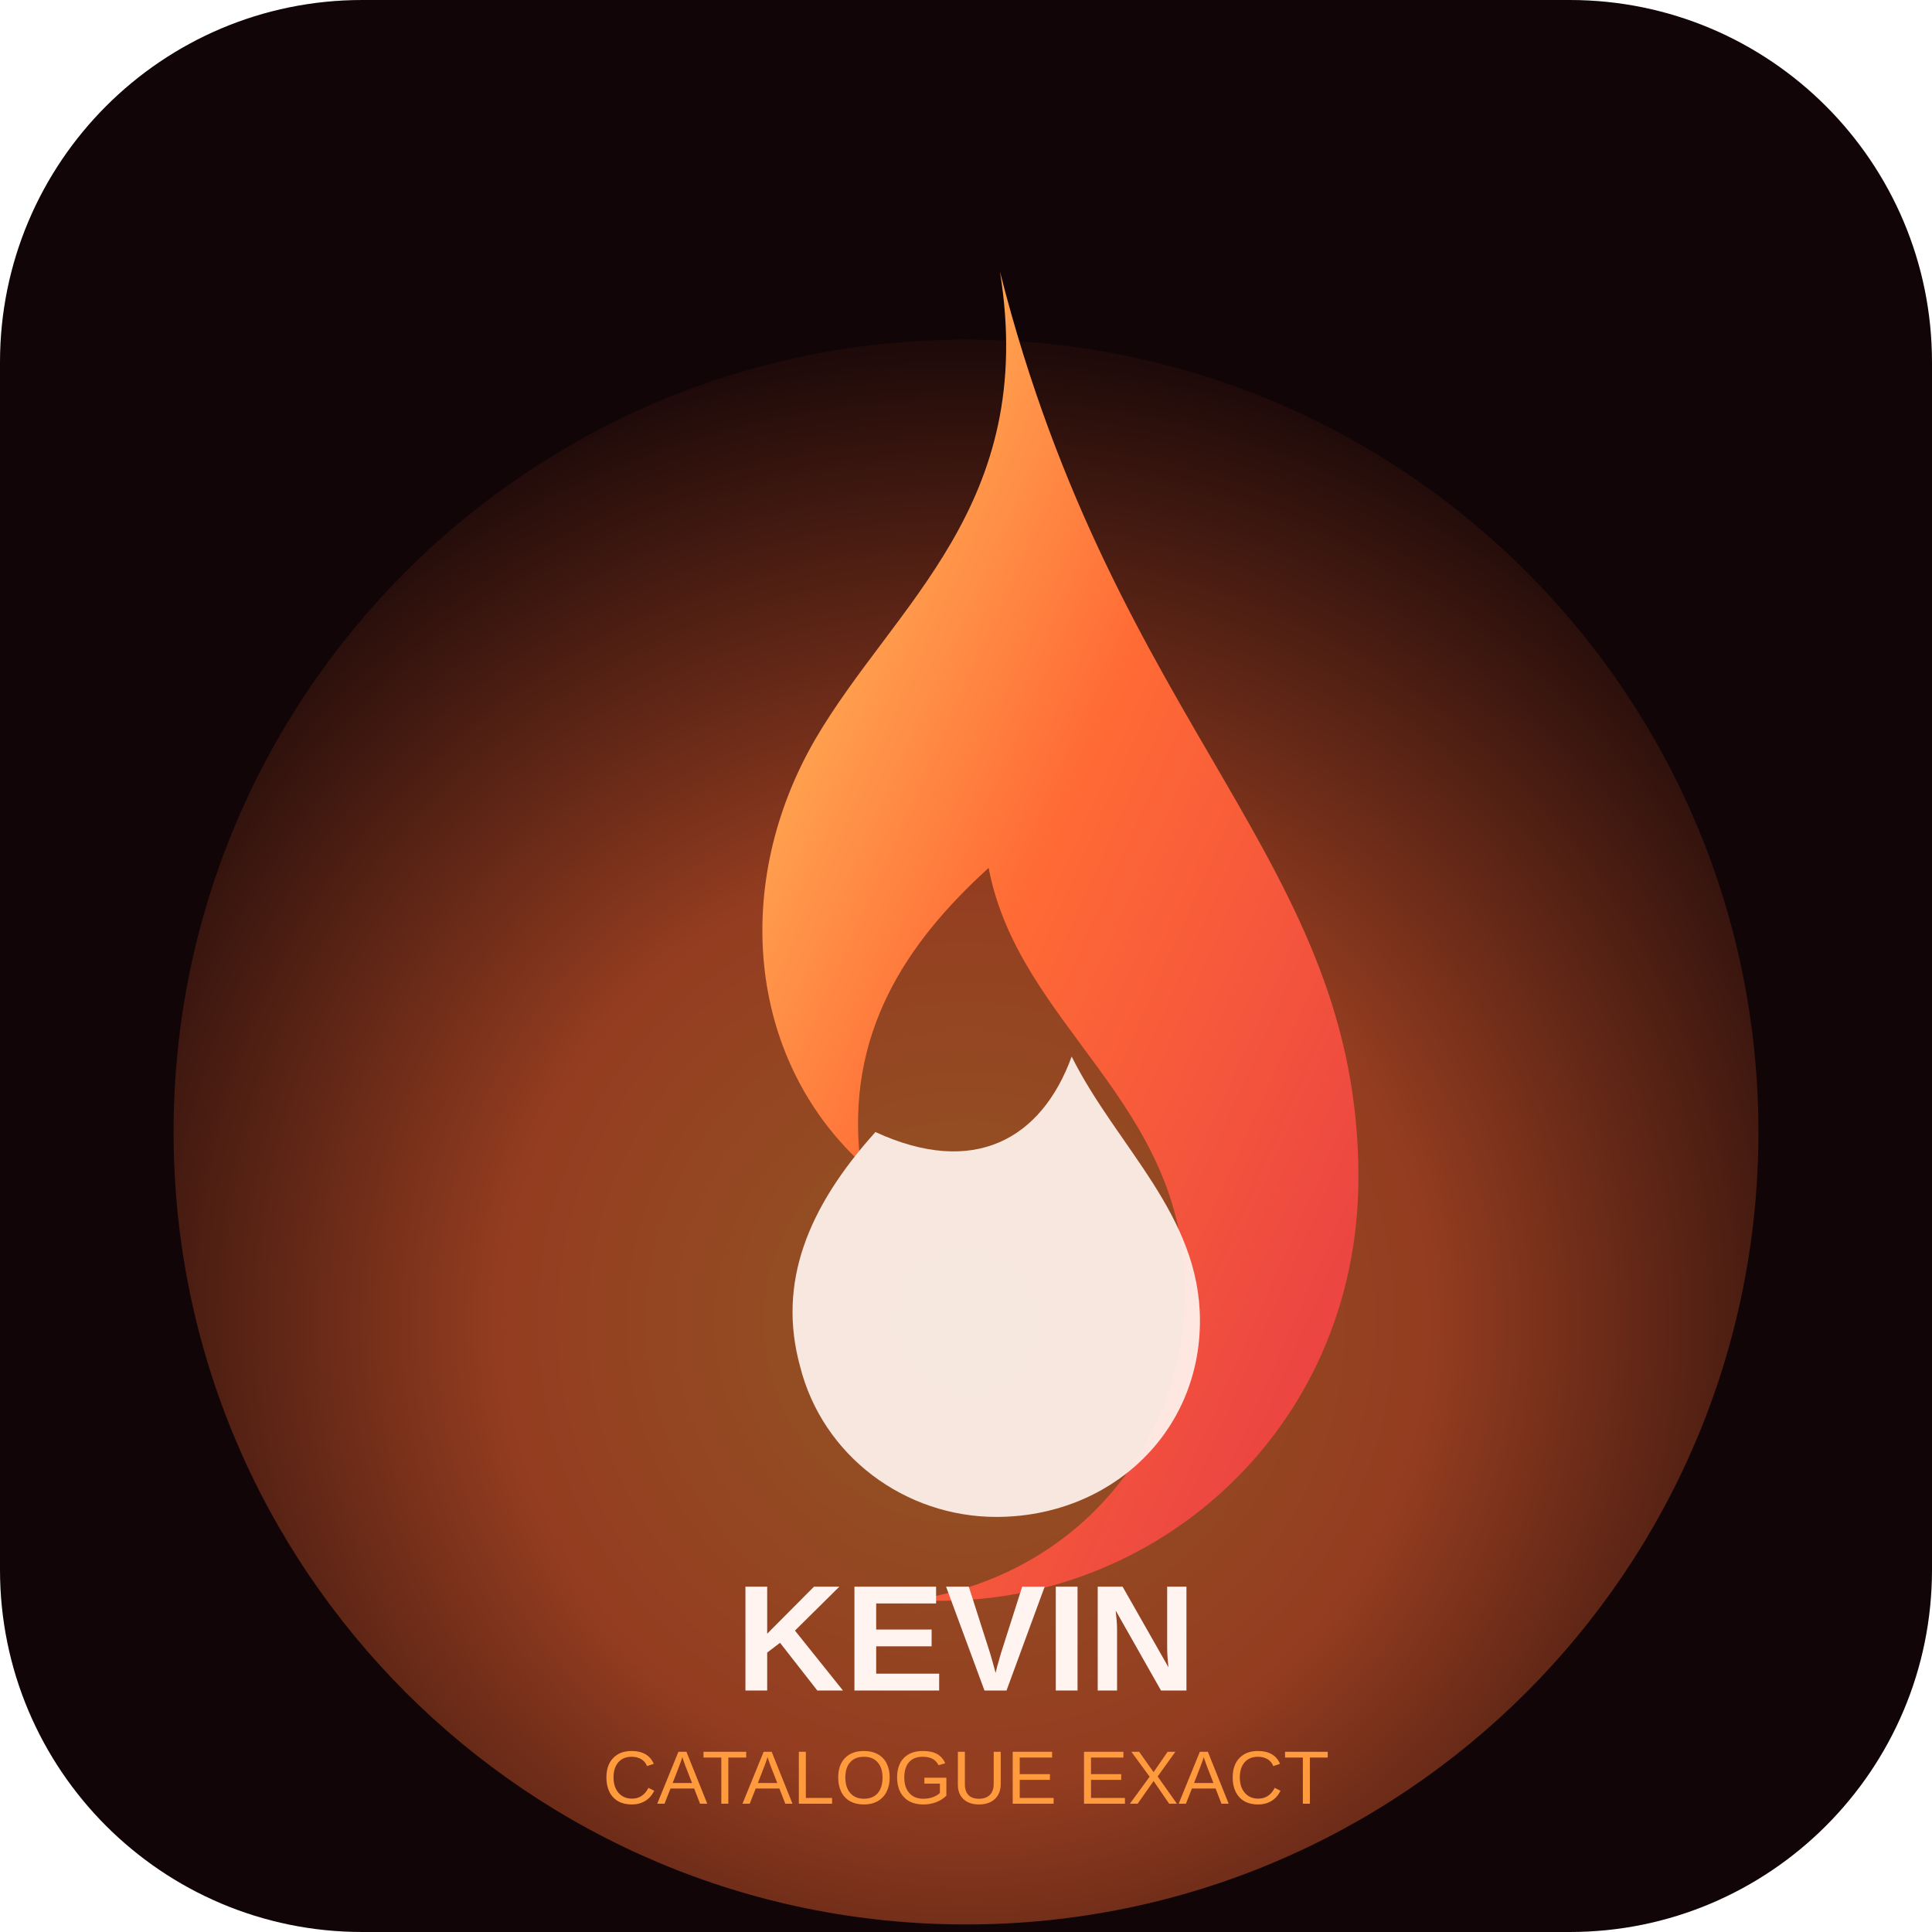
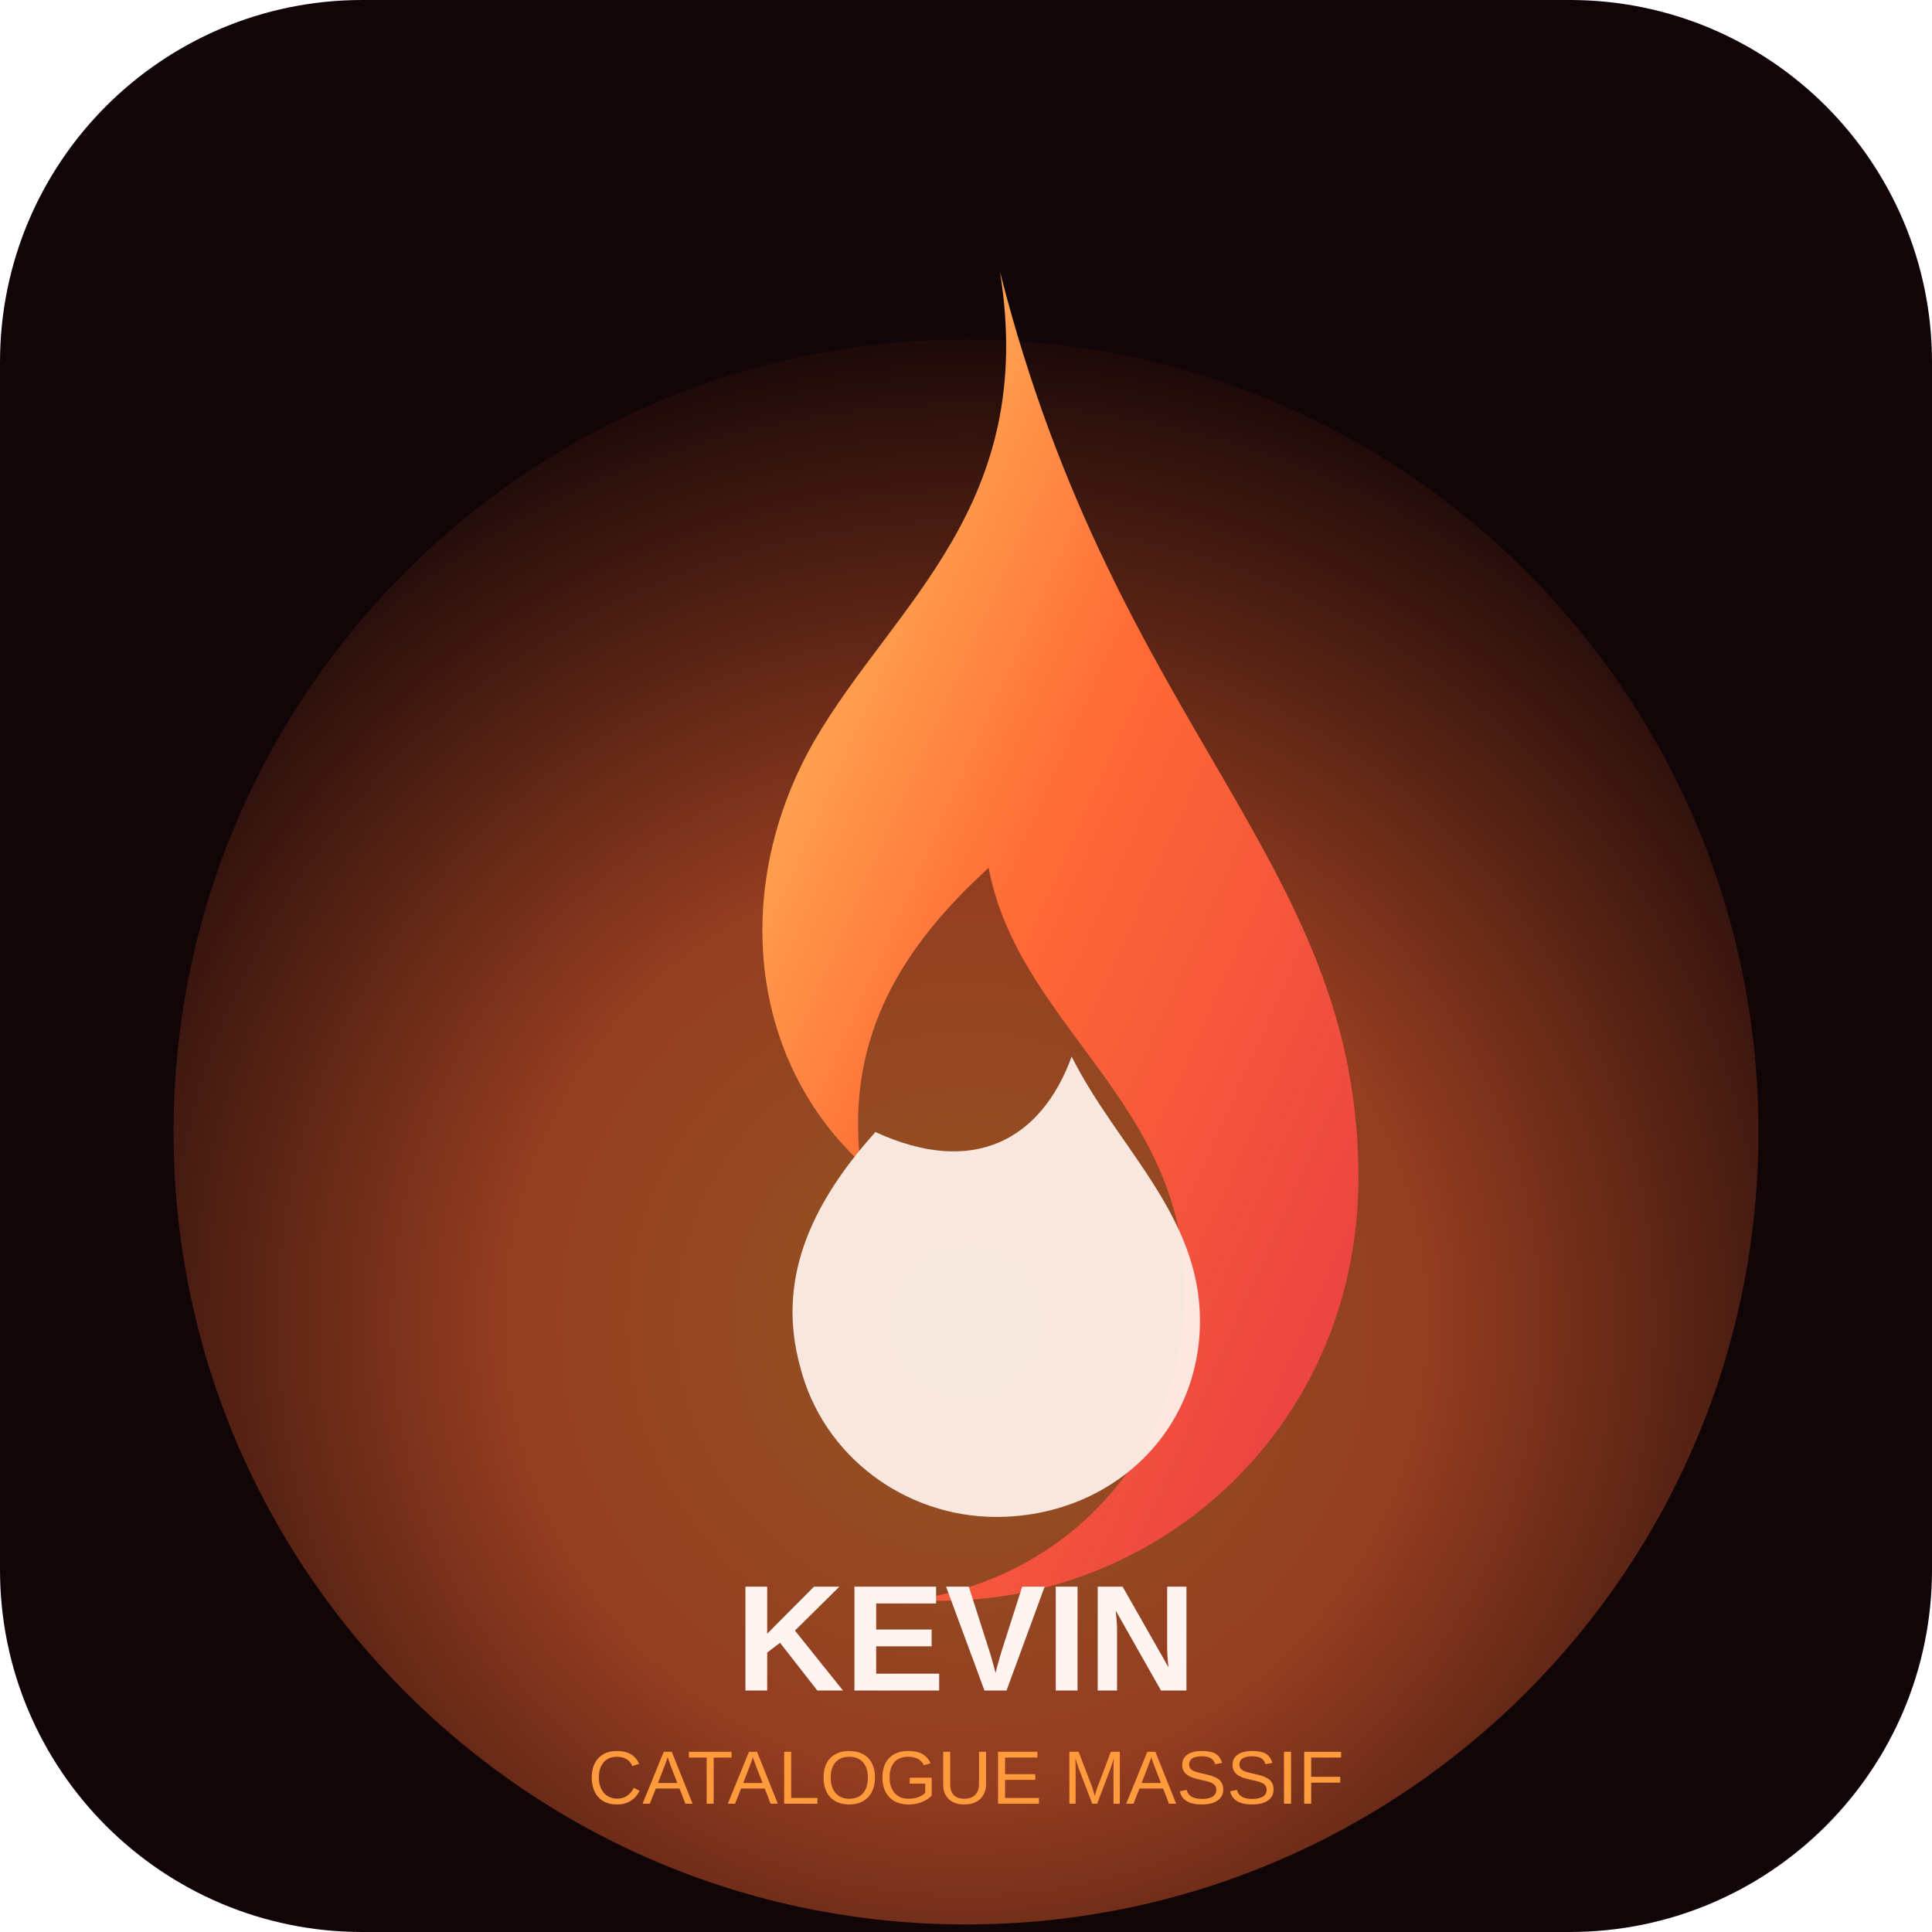
<svg xmlns="http://www.w3.org/2000/svg" viewBox="0 0 512 512">
  <defs>
    <radialGradient id="g" cx="50%" cy="62%" r="65%">
      <stop offset="0%" stop-color="#ff9a3d" />
      <stop offset="45%" stop-color="#ff6b35" />
      <stop offset="100%" stop-color="#120507" />
    </radialGradient>
    <linearGradient id="f" x1="0" y1="0" x2="1" y2="1">
      <stop offset="0%" stop-color="#ffd166" />
      <stop offset="45%" stop-color="#ff6b35" />
      <stop offset="100%" stop-color="#e63946" />
    </linearGradient>
  </defs>
  <rect width="512" height="512" rx="96" fill="#120507" />
  <circle cx="256" cy="300" r="210" fill="url(#g)" opacity=".55" />
  <path fill="url(#f)" d="M265 72c10 62-28 88-49 124-22 38-18 84 12 112-4-34 12-58 34-78 8 42 52 62 52 112 0 42-30 76-72 82 62 4 118-44 118-112 0-84-64-118-95-240z" />
  <path fill="#fff4ef" opacity=".92" d="M232 300c-18 20-26 40-20 62 6 24 28 40 52 40 30 0 54-22 54-52 0-28-22-46-34-70-8 22-26 32-52 20z" />
  <text x="256" y="448" text-anchor="middle" font-family="Arial,sans-serif" font-size="40" font-weight="800" fill="#fff4ef">KEVIN</text>
-   <text x="256" y="478" text-anchor="middle" font-family="Arial,sans-serif" font-size="20" fill="#ff9a3d">CATALOGUE EXACT</text>
+   <text x="256" y="478" text-anchor="middle" font-family="Arial,sans-serif" font-size="20" fill="#ff9a3d">CATALOGUE MASSIF</text>
</svg>
